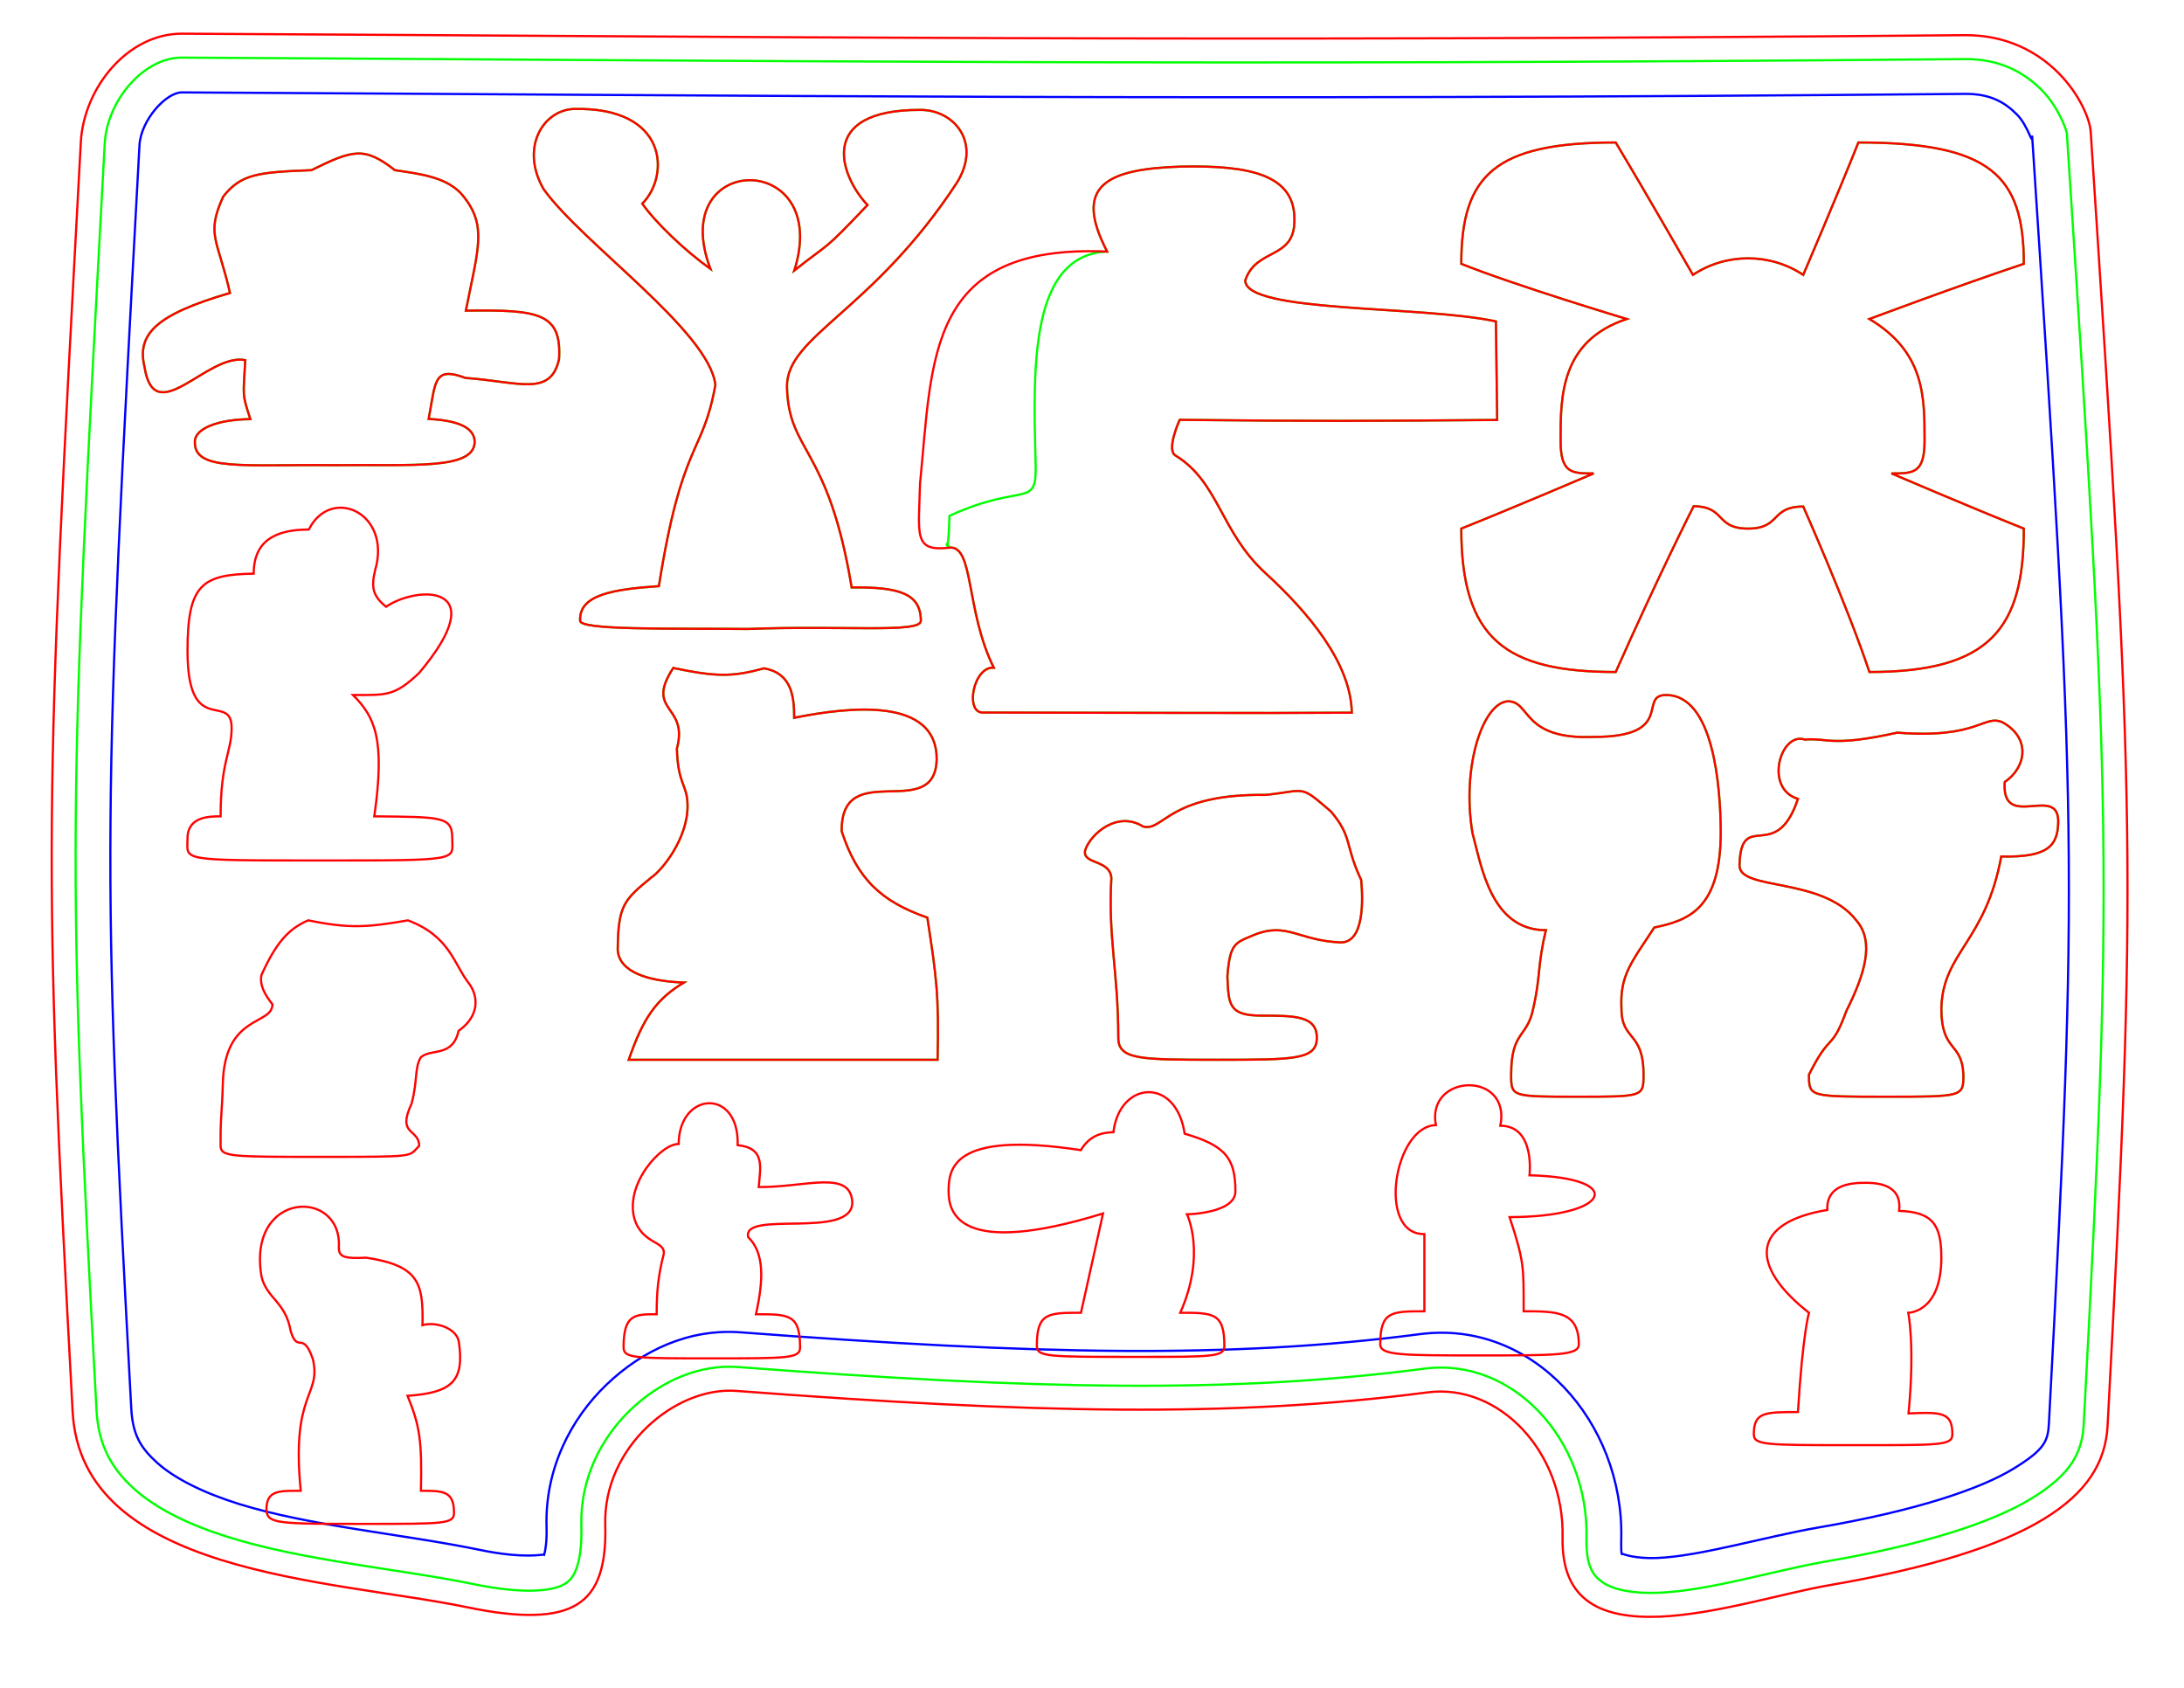
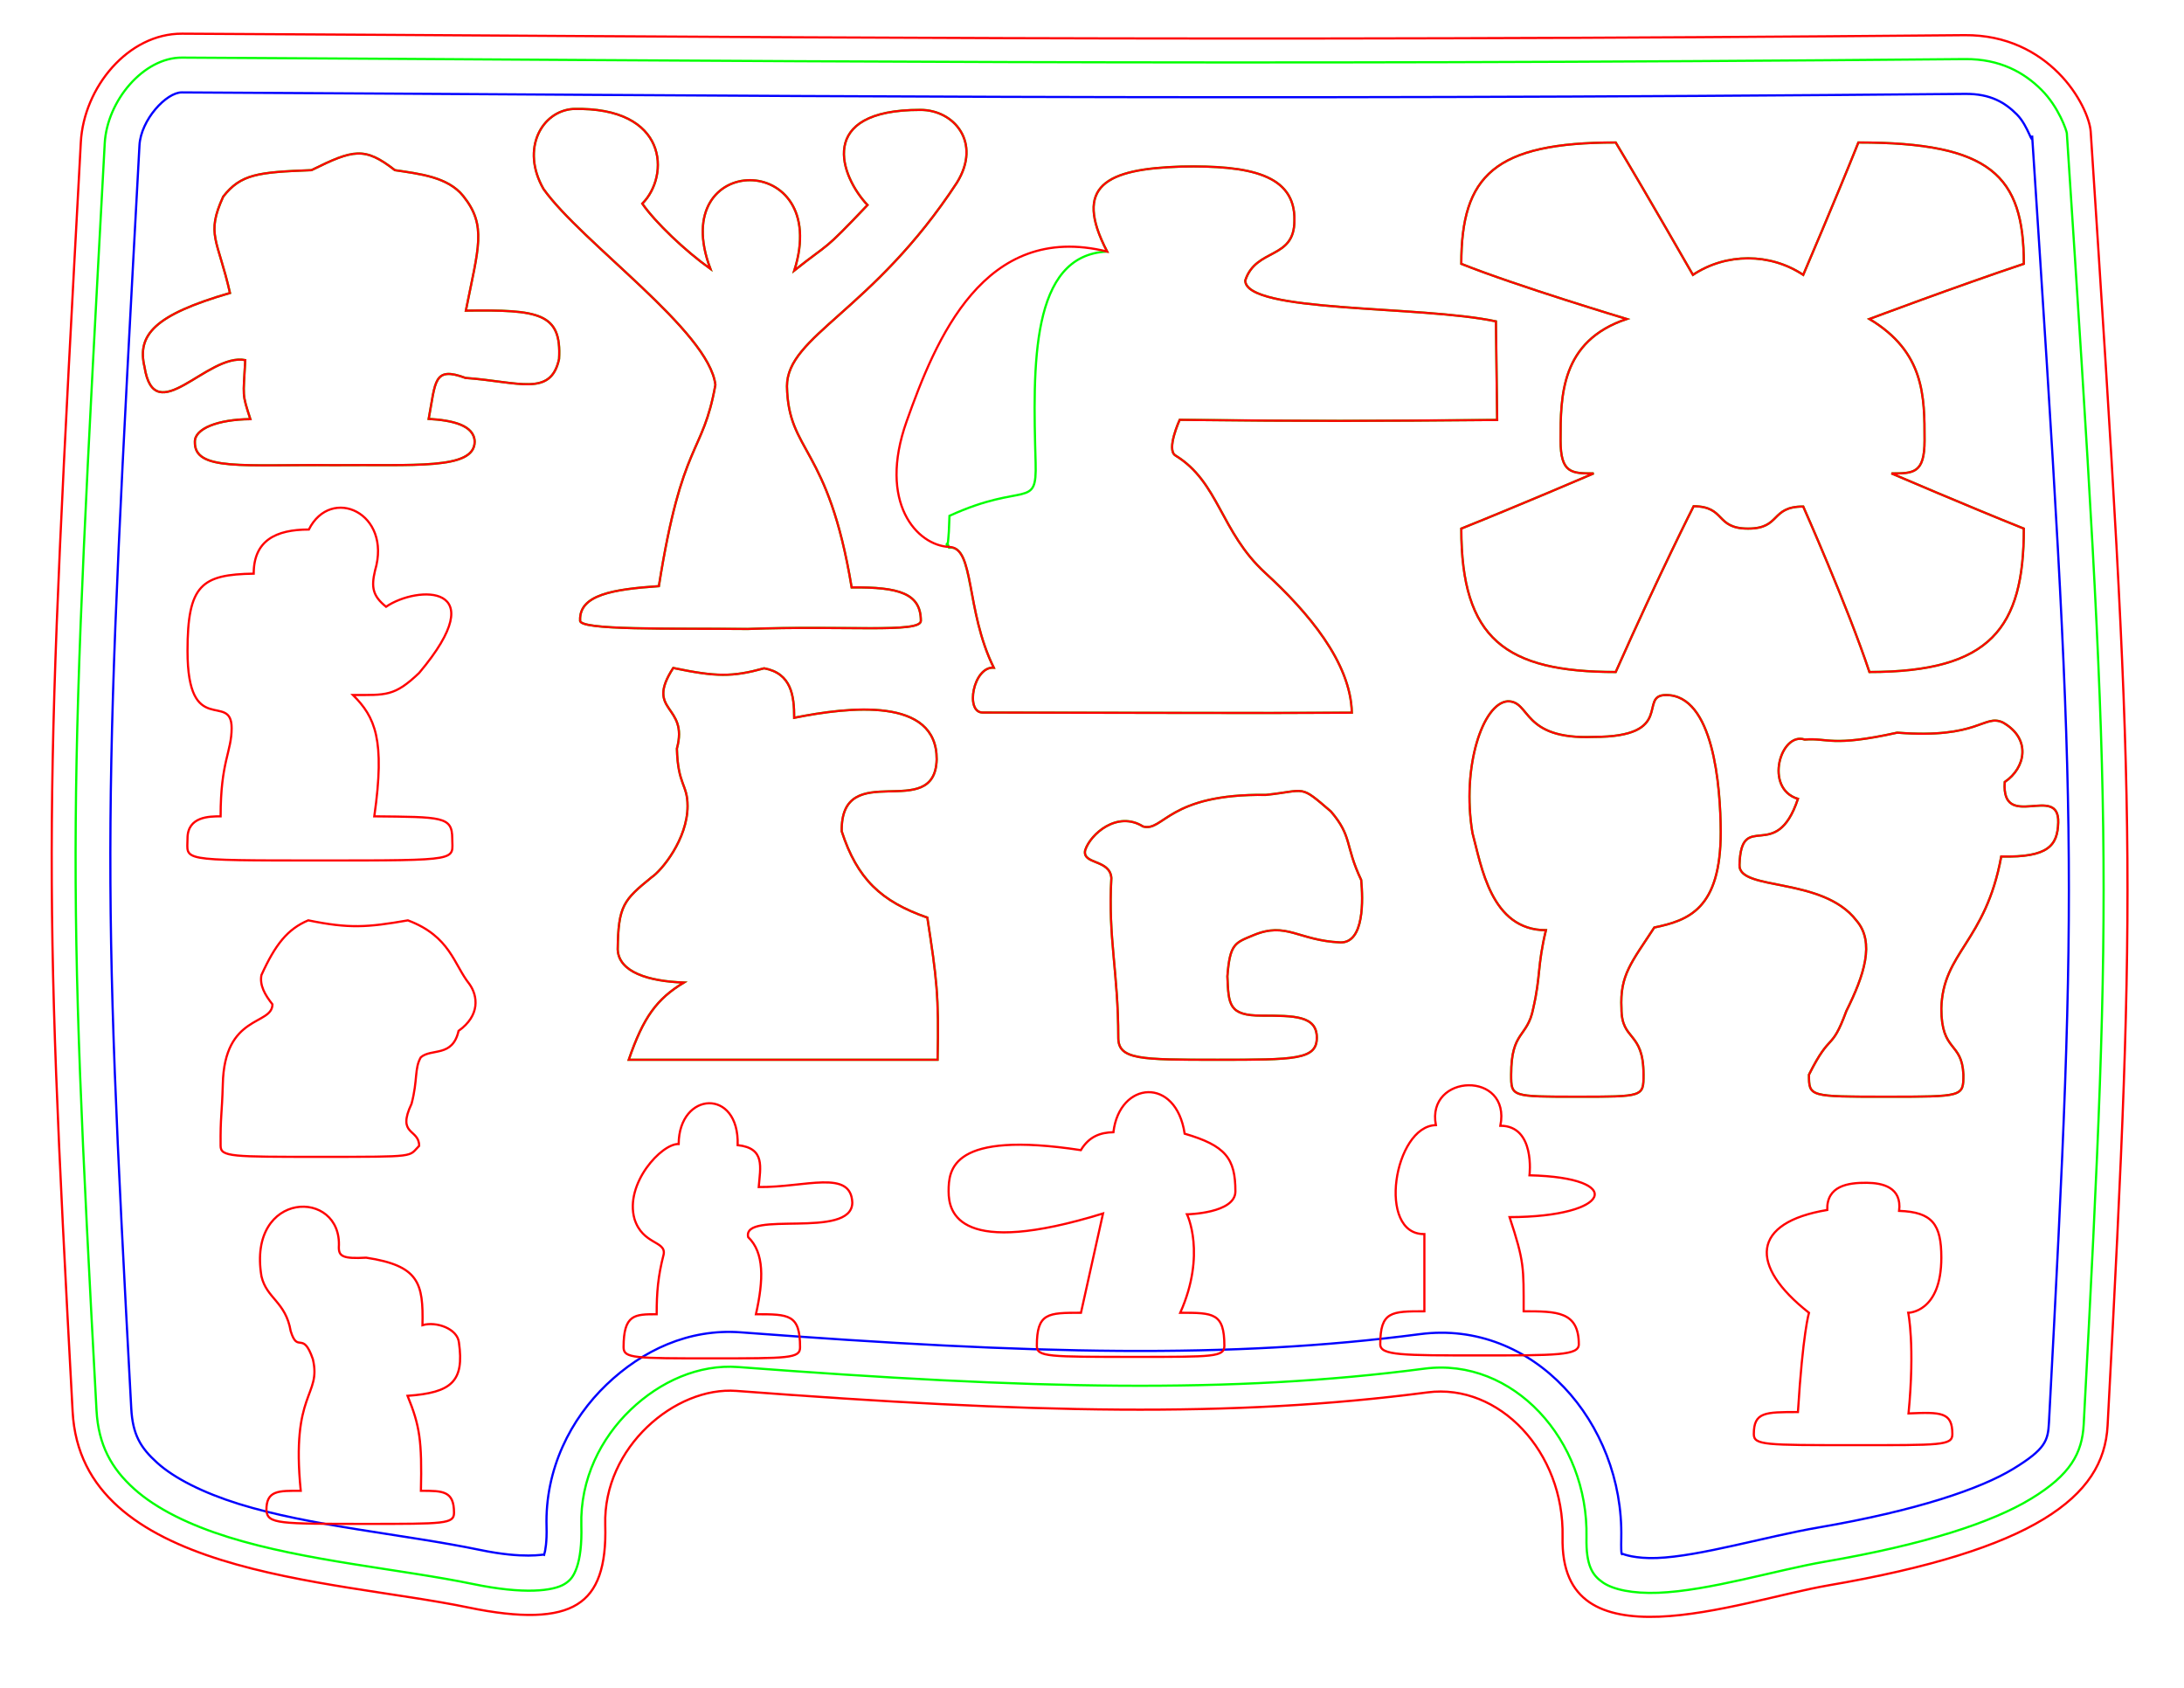
<svg xmlns="http://www.w3.org/2000/svg" width="1056" height="816" id="svg2985" version="1.1" style="enable-background:new">
  <defs id="defs2987">
    <filter style="color-interpolation-filters:sRGB" id="filter5322">
      <feBlend mode="lighten" in2="BackgroundImage" id="feBlend5324" />
    </filter>
  </defs>
  <g id="layer3" style="display:inline">
    <text xml:space="preserve" style="font-style:normal;font-variant:normal;font-weight:normal;font-stretch:normal;font-size:12.8px;line-height:0%;font-family:Helvetica;-inkscape-font-specification:'Helvetica, Normal';text-align:start;letter-spacing:0px;word-spacing:0px;writing-mode:lr-tb;text-anchor:start;fill:#000000;fill-opacity:1;stroke:none;stroke-width:1.067px;stroke-linecap:butt;stroke-linejoin:miter;stroke-opacity:1" x="105.6" y="163.2" id="text5079">
      <tspan id="tspan5081" x="105.6" y="163.2" style="font-size:16px;line-height:1.25;stroke-width:1.067px"> </tspan>
    </text>
    <path style="fill:none;fill-rule:evenodd;stroke:#0000ff;stroke-width:1px;stroke-linecap:butt;stroke-linejoin:miter;stroke-opacity:1" id="path4191" d="M 526.08,-102.551 C 506.489,-101.96 476.865,-93.292 452.797,-89.373 408.151,-82.103 379.313,-72.488 364.48,-63.629 349.648,-54.77 348.615,-50.924 348.109,-42.762 332.531,208.873 333.053,228.898 350.65,539.67 350.337,534.143 352.199,543.912 357.459,549.273 362.719,554.635 369.212,558.79 380.791,558.785 721.155,558.649 929.712,562.878 1187.918,566.502 1194.89,566.6 1206.549,554.262 1207.275,542.715 1226.447,237.949 1227.307,221.471 1215.984,-28.775 1215.446,-40.676 1212.004,-46.634 1204.389,-53.607 1196.774,-60.581 1183.884,-67.265 1167.748,-72.459 1135.477,-82.846 1092.719,-86.878 1058.66,-94.258 1038.676,-98.588 1030,-96.413 1029.656,-96.615 1029.139,-94.92 1028.351,-90.813 1028.49,-84.023 1029.025,-57.869 1017.062,-35.243 1000.773,-19.93 984.485,-4.616 963.335,5.173 939.758,3.18 806.843,-8.058 718.342,-10.773 632.465,-0.314 581.127,5.936 540.598,-41.15 542.133,-93.373 542.411,-102.851 541.746,-100.413 541.559,-100.545 541.371,-100.677 535.876,-102.846 526.08,-102.551 Z" transform="matrix(-1.068259,0.00932256,-0.00932256,-1.068259,1362.178,638.7709)" />
  </g>
  <g id="layer2" style="display:inline">
    <path style="fill:none;stroke:#00ff00;stroke-width:1.067px;stroke-linecap:butt;stroke-linejoin:miter;stroke-opacity:1" d="M 653.636,344.544 C 605.241,344.886 544.309,344.517 475.116,344.474 466.497,344.469 470.615,322.169 480.502,322.783 466.774,294.972 471.012,263.306 458.913,264.787 456.562,257.518 458.408,274.461 459.091,249.377 495.544,232.722 501.378,246.707 500.736,223.686 499.425,176.774 498.126,123.293 535.331,121.612 518.733,89.757 534.797,81.673 571.236,80.523 604.099,79.874 626.356,84.325 625.873,106.568 625.924,125.699 607.313,119.691 602.107,135.59 602.217,151.295 686.659,147.565 723.309,155.365 L 723.91,203.02 C 661.313,203.563 634.834,203.675 570.399,202.961 570.399,202.961 563.778,217.404 568.335,220.192 589.397,233.077 590.07,257.056 611.736,276.937 632.388,295.887 653.137,320.262 653.636,344.544 Z" id="path3892-3" />
    <path style="fill:none;stroke:#00ff00;stroke-width:1.067px;stroke-linecap:butt;stroke-linejoin:miter;stroke-opacity:1" d="M 304.009,512.348 C 311.12,491.726 317.549,482.953 330.676,475.015 313.638,474.42 299.14,470.031 298.676,459.015 298.951,437.774 301.501,435.187 315.058,424.128 319.905,420.913 332.454,405.681 332.454,389.681 332.454,379.015 327.757,379.737 327.298,361.906 333.134,340.378 311.571,344.459 325.521,322.935 346.368,327.239 353.919,327.36 369.502,323.091 382.662,325.526 384.009,336.348 384.009,347.015 410.676,341.681 453.041,336.854 452.907,367.108 452.135,398.205 406.448,365.695 406.986,401.909 414.454,424.855 425.981,435.823 448.39,443.619 452.848,472.695 454.071,481.188 453.343,512.348 394.676,512.348 357.343,512.348 304.009,512.348 Z" id="path3947-7" />
    <path style="fill:none;stroke:#00ff00;stroke-width:1.067px;stroke-linecap:butt;stroke-linejoin:miter;stroke-opacity:1" d="M 161.358,224.883 C 117.759,224.467 93.876,227.904 94.232,213.639 94.07,207.219 105.317,202.77 121.051,202.632 116.98,189.988 117.634,192.315 118.587,174.084 100.256,170.501 74.763,208.337 69.876,177.373 66.223,161.897 74.629,152.275 111.209,141.639 105.274,115.519 99.507,113.553 107.921,95.062 116.458,84.184 124.558,83.243 150.587,82.262 170.879,72.255 176.244,70.818 190.943,82.262 202.78,84.07 216.524,85.448 224.009,94.795 235.51,109.155 231.314,119.698 225.254,150.173 260.631,149.692 271.607,151.266 270.32,173.551 266.346,191.935 251.098,184.608 225.076,182.706 209.547,176.917 210.679,184.407 207.283,202.513 218.581,203.189 229.392,205.474 229.52,213.639 229.246,227.25 199.973,224.475 161.358,224.883 Z" id="path3953-2" />
    <path style="fill:none;stroke:#00ff00;stroke-width:1.067px;stroke-linecap:butt;stroke-linejoin:miter;stroke-opacity:1" d="M 361.572,304.074 C 324.17,303.725 279.568,304.814 280.502,299.915 280.025,287.552 296.362,284.898 318.58,283.364 329.89,212.146 339.763,220.505 345.906,186.067 342.918,160.057 281.322,117.426 262.809,91.377 251.606,71.821 262.134,53.62 277.124,52.673 323.296,51.484 323.903,85.062 310.57,98.446 316.869,107.511 331.137,121.141 343.498,129.973 321.913,72.963 402.552,72.407 384.07,130.77 402.305,116.306 397.1,122.625 419.461,99.129 406.42,85.342 394.334,53.034 444.938,53.126 461.187,53.017 474.799,68.795 462.685,88.316 421.99,150.518 380.531,162.301 380.52,186.735 381.132,219.084 400.386,214.981 411.794,283.989 434.837,283.755 445.247,286.923 445.256,300.179 445.066,306.176 408.301,302.313 361.572,304.074 Z" id="path3955-2" />
    <path style="fill:none;stroke:#00ff00;stroke-width:1.067px;stroke-linecap:butt;stroke-linejoin:miter;stroke-opacity:1" d="M 588.714,512.344 C 551.381,512.344 540.714,512.344 540.714,501.677 540.717,470.003 535.722,453.475 537.369,424.501 536.717,415.271 523.109,418.094 524.714,411.011 527.248,403.227 540.241,391.773 552.694,399.569 562.658,402.271 564.759,383.622 612.112,384.294 631.973,382.191 628.102,379.057 643.522,392.301 654.006,404.566 650.161,408.535 658.165,425.423 659.032,434.777 659.761,455.864 648.131,455.62 627.571,454.689 622.129,445.415 605.998,452.15 597.181,455.831 594.679,456.087 593.469,472.019 594.047,485.677 594.047,491.011 610.047,491.011 625.813,491.044 636.714,491.011 636.714,501.677 636.714,512.344 626.047,512.344 588.714,512.344 Z" id="path3957-9" />
    <path style="fill:none;stroke:#00ff00;stroke-width:1.067px;stroke-linecap:butt;stroke-linejoin:miter;stroke-opacity:1" d="M 762.676,530.206 C 730.676,530.206 730.676,530.206 730.676,519.539 730.676,498.206 738.567,501.815 741.343,487.539 745.013,471.628 743.274,467.144 747.484,449.703 720.817,449.703 716.254,418.456 711.964,402.708 706.631,370.708 717.007,339.925 728.98,339.042 740.28,338.862 735.55,357.678 770.464,356.264 810.531,356.34 791.803,335.983 805.536,336.025 828.47,335.907 831.911,379.972 832.009,402.206 832.009,439.539 816.418,444.946 799.879,448.408 788.851,465.331 783.194,471.365 784.009,487.539 784.009,503.539 794.676,498.206 794.676,519.539 794.676,530.206 794.676,530.206 762.676,530.206 Z" id="path3959-8" />
    <path id="path3961-7" d="M 874.676,519.539 C 885.343,498.206 885.343,508.872 892.738,488.804 901.343,471.539 906.676,455.539 897.641,445.057 881.261,423.664 840.494,430.89 841.088,418.145 841.875,390.7 858.676,418.206 869.343,386.206 852.747,381.192 861.01,353.612 872.638,357.546 883.937,356.611 885.274,361.308 917.343,354.206 957.033,357.298 959.176,345.069 968.384,349.26 982.267,357.061 979.489,371.2 969.33,378.059 967.592,402.245 995.764,378.584 995.19,397.65 994.858,408.705 990.497,414.626 967.638,414.077 960.009,455.539 939.349,460.299 938.676,487.539 938.676,508.872 948.65,503.368 949.343,519.539 949.343,530.206 949.343,530.206 912.009,530.206 874.676,530.206 874.676,530.206 874.676,519.539 Z" style="fill:none;stroke:#00ff00;stroke-width:1.067px;stroke-linecap:butt;stroke-linejoin:miter;stroke-opacity:1" />
    <path style="fill:none;stroke:#00ff00;stroke-width:1.067px;stroke-linecap:butt;stroke-linejoin:miter;stroke-opacity:1" d="M 706.565,255.549 C 733.232,244.882 770.565,228.882 770.565,228.882 759.898,228.882 754.565,228.882 754.565,212.882 754.565,191.549 754.565,164.882 786.565,154.215 786.565,154.215 733.232,138.215 706.565,127.549 706.565,84.882 722.565,68.882 781.232,68.882 797.232,95.549 818.565,132.882 818.565,132.882 834.565,122.215 855.898,122.215 871.898,132.882 871.898,132.882 887.898,95.549 898.565,68.882 962.565,68.882 978.565,84.882 978.565,127.549 946.565,138.215 903.898,154.215 903.898,154.215 930.565,170.215 930.565,191.549 930.565,212.882 930.565,228.882 925.232,228.882 914.565,228.882 914.565,228.882 951.898,244.882 978.565,255.549 978.565,303.549 962.565,324.882 903.898,324.882 893.232,292.882 871.898,244.882 871.898,244.882 855.898,244.882 861.232,255.549 845.232,255.549 829.232,255.549 834.565,244.882 818.909,244.732 818.909,244.732 802.565,276.882 781.232,324.882 727.898,324.882 706.565,308.882 706.565,255.549 Z" id="path3963-5" />
    <path style="display:inline;fill:none;fill-rule:evenodd;stroke:#00ff00;stroke-width:1px;stroke-linecap:butt;stroke-linejoin:miter;stroke-opacity:1;enable-background:new" id="path4187" d="M 525.605,-118.293 C 502.55,-117.597 472.094,-108.473 450.266,-104.918 404.623,-97.485 374.237,-87.801 356.404,-77.15 338.572,-66.5 333.198,-56.811 332.389,-43.736 316.805,207.98 317.327,229.762 334.926,540.561 334.99,541.701 338.517,552.457 346.217,560.305 353.917,568.152 364.809,574.542 380.797,574.535 721.028,574.399 929.438,578.623 1187.697,582.248 1205.031,582.491 1221.776,563.072 1222.994,543.703 1242.167,238.925 1243.045,220.834 1231.719,-29.486 1231.002,-45.321 1225.158,-55.942 1215.023,-65.223 1204.889,-74.503 1189.963,-81.854 1172.572,-87.451 1137.791,-98.647 1094.283,-102.654 1061.996,-109.65 1039.012,-114.631 1025.692,-113.148 1020.553,-110.006 1017.983,-108.435 1016.449,-106.658 1014.979,-102.607 1013.508,-98.557 1012.57,-92.215 1012.744,-83.701 1013.176,-62.567 1003.483,-44.093 989.986,-31.404 976.49,-18.716 958.948,-11.003 941.086,-12.514 807.8,-23.783 718.054,-26.604 630.562,-15.949 590.409,-11.059 556.582,-48.908 557.875,-92.91 558.255,-105.857 555.251,-110.166 550.625,-113.422 545.999,-116.678 537.133,-118.641 525.605,-118.293 Z" transform="matrix(-1.068259,0.00932256,-0.00932256,-1.068259,1362.178,638.7709)" />
  </g>
  <g id="layer1" transform="translate(0,-240)" style="display:inline">
-     <path style="fill:none;stroke:#ff0000;stroke-width:1.056;stroke-linecap:butt;stroke-linejoin:miter;stroke-miterlimit:4;stroke-dasharray:none;stroke-opacity:1" d="M 653.627,584.552 C 605.232,584.893 544.3,584.525 475.107,584.481 466.488,584.476 470.605,562.176 480.493,562.791 466.764,534.979 471.002,503.313 458.904,504.795 441.62,506.77 444.177,498.825 444.859,473.74 450.921,412.697 448.111,357.871 535.321,361.619 518.723,329.765 534.788,321.68 571.227,320.531 604.09,319.882 626.347,324.333 625.864,346.575 625.915,365.706 607.303,359.699 602.098,375.598 602.208,391.302 686.649,387.572 723.3,395.373 L 723.9,443.028 C 661.304,443.57 634.825,443.683 570.389,442.969 570.389,442.969 563.769,457.412 568.326,460.2 589.387,473.084 590.061,497.064 611.727,516.945 632.378,535.894 653.128,560.269 653.627,584.552 Z" id="path3892" />
+     <path style="fill:none;stroke:#ff0000;stroke-width:1.056;stroke-linecap:butt;stroke-linejoin:miter;stroke-miterlimit:4;stroke-dasharray:none;stroke-opacity:1" d="M 653.627,584.552 C 605.232,584.893 544.3,584.525 475.107,584.481 466.488,584.476 470.605,562.176 480.493,562.791 466.764,534.979 471.48,504.94 459.029,504.42 443.332,503.764 424.403,483.007 438.359,443.74 452.316,404.474 475.611,346.871 535.321,361.619 518.723,329.765 534.788,321.68 571.227,320.531 604.09,319.882 626.347,324.333 625.864,346.575 625.915,365.706 607.303,359.699 602.098,375.598 602.208,391.302 686.649,387.572 723.3,395.373 L 723.9,443.028 C 661.304,443.57 634.825,443.683 570.389,442.969 570.389,442.969 563.769,457.412 568.326,460.2 589.387,473.084 590.061,497.064 611.727,516.945 632.378,535.894 653.128,560.269 653.627,584.552 Z" id="path3892" />
    <path style="fill:none;stroke:#ff0000;stroke-width:1.056;stroke-linecap:butt;stroke-linejoin:miter;stroke-miterlimit:4;stroke-dasharray:none;stroke-opacity:1" d="M 549.333,896 C 506.667,896 501.333,896 501.333,890.667 501.333,874.667 506.667,874.667 522.667,874.667 L 533.333,826.667 C 464,848 458.667,826.667 458.667,816 458.667,805.333 460.089,786.489 522.608,796.04 526.61,789.363 532.146,787.495 538.356,787.371 541.291,762.509 568.683,760.391 572.8,788.087 592.608,793.868 597.333,800 597.333,816 597.333,826.667 573.926,827.069 573.926,827.069 573.926,827.069 583.356,846.186 570.667,874.667 586.667,874.667 592,874.667 592,890.667 592,896 586.667,896 549.333,896 Z" id="path3894" />
    <path style="fill:none;stroke:#ff0000;stroke-width:1.056;stroke-linecap:butt;stroke-linejoin:miter;stroke-miterlimit:4;stroke-dasharray:none;stroke-opacity:1" d="M 667.378,889.956 C 667.378,873.956 672.711,873.956 688.711,873.956 688.711,857.956 688.711,847.289 688.711,836.622 665.612,837.026 674.015,784.378 694.268,783.953 689.487,758.881 730.792,757.528 725.454,784.249 742.479,784.26 739.531,808.208 739.531,808.208 786.499,809.318 779.167,828.341 729.901,828.427 737.042,850.04 736.711,852.622 736.711,873.956 752.711,873.956 763.378,873.956 763.378,889.956 763.378,895.289 752.711,895.289 715.378,895.289 678.044,895.289 667.378,895.289 667.378,889.956 Z" id="path3896" />
    <path id="path3922" d="M 301.511,891.378 C 301.511,875.378 306.844,875.378 317.511,875.378 317.511,864.711 318.161,857.02 320.891,846.437 322.127,839.845 310.694,841.811 306.781,829.304 301.951,812.244 319.903,792.757 328.14,793.09 328.311,767.55 357.522,765.876 356.667,793.625 370.137,795.058 367.621,804.29 366.858,813.884 389.503,814.087 411.512,805.19 412.105,821.464 411.836,839.461 358.646,824.775 361.762,838.103 369.6,845.689 369.244,858.667 365.511,875.378 381.511,875.378 386.844,875.378 386.844,891.378 386.844,896.711 381.511,896.711 344.178,896.711 306.844,896.711 301.511,896.711 301.511,891.378 Z" style="fill:none;stroke:#ff0000;stroke-width:1.056;stroke-linecap:butt;stroke-linejoin:miter;stroke-miterlimit:4;stroke-dasharray:none;stroke-opacity:1" />
    <path style="fill:none;stroke:#ff0000;stroke-width:1.056;stroke-linecap:butt;stroke-linejoin:miter;stroke-miterlimit:4;stroke-dasharray:none;stroke-opacity:1" d="M 128.819,970.268 C 128.688,960.372 134.748,960.735 145.414,960.735 140.629,912.671 155.494,915.118 151.281,897.106 146.376,882.861 144.004,894.718 140.557,883.547 138.092,869.234 128.971,867.907 126.427,857.069 119.45,815.357 165.592,814.425 163.832,843.057 163.821,847.349 165.81,848.654 177.055,848.035 202.592,851.919 204.73,860.296 204.272,880.668 210.847,878.713 221.215,882.302 221.913,889.096 224.54,907.838 218.425,913.311 197.06,914.818 203.027,929.444 204.057,936.642 203.524,960.735 214.191,960.735 219.524,960.735 219.524,971.402 219.524,976.735 214.748,976.735 177.414,976.735 134.748,976.735 129.414,976.735 128.819,970.268 Z" id="path3943" />
    <path id="path3945" d="M 896,938.667 C 853.333,938.667 848,938.667 848,933.333 848,922.667 853.333,922.667 869.333,922.667 871.685,884.413 874.667,874.667 874.667,874.667 845.502,851.763 846.875,831.046 883.504,824.97 883.166,813.285 893.501,811.736 902.686,811.833 910.243,811.913 919.662,813.98 918.254,825.41 934.4,825.956 938.667,832 938.667,848 938.667,874.667 922.667,874.667 922.667,874.667 922.667,874.667 925.992,890.325 922.806,923.331 938.667,922.667 944,922.667 944,933.333 944,938.896 938.667,938.667 896,938.667 Z" style="fill:none;stroke:#ff0000;stroke-width:1.056;stroke-linecap:butt;stroke-linejoin:miter;stroke-miterlimit:4;stroke-dasharray:none;stroke-opacity:1" />
    <path style="fill:none;stroke:#ff0000;stroke-width:1.056;stroke-linecap:butt;stroke-linejoin:miter;stroke-miterlimit:4;stroke-dasharray:none;stroke-opacity:1" d="M 304,752.356 C 311.111,731.733 317.539,722.961 330.667,715.022 313.628,714.427 299.131,710.039 298.667,699.022 298.942,677.782 301.492,675.195 315.049,664.136 319.895,660.921 332.444,645.689 332.444,629.689 332.444,619.022 327.747,619.744 327.289,601.914 333.125,580.385 311.562,584.466 325.511,562.942 346.358,567.247 353.91,567.367 369.492,563.099 382.652,565.534 384,576.356 384,587.022 410.667,581.689 453.032,576.862 452.897,607.116 452.125,638.213 406.439,605.702 406.976,641.916 414.445,664.862 425.971,675.831 448.381,683.627 452.839,712.703 454.061,721.195 453.333,752.356 394.667,752.356 357.333,752.356 304,752.356 Z" id="path3947" />
    <path style="fill:none;stroke:#ff0000;stroke-width:1.056;stroke-linecap:butt;stroke-linejoin:miter;stroke-miterlimit:4;stroke-dasharray:none;stroke-opacity:1" d="M 154.667,799.289 C 112,799.289 106.667,799.289 106.667,793.956 106.524,779.775 107.316,779.037 107.733,764.225 108.431,730.175 131.647,735.918 131.733,725.558 128.043,720.877 125.497,716.362 126.4,711.425 133.146,696.521 139.086,689.139 149.051,684.941 168.803,689.001 177.519,688.38 197.227,684.956 217.772,692.674 219.411,706.313 226.933,715.692 231.122,721.514 232.188,730.952 221.723,738.391 218.825,751.291 208.597,746.713 203.467,751.158 200.321,756.562 202.046,762.109 198.992,773.627 191.682,789.041 202.653,785.558 202.667,793.956 197.333,799.289 202.667,799.289 154.667,799.289 Z" id="path3949" />
    <path style="fill:none;stroke:#ff0000;stroke-width:1.056;stroke-linecap:butt;stroke-linejoin:miter;stroke-miterlimit:4;stroke-dasharray:none;stroke-opacity:1" d="M 154.667,656 C 85.333,656 90.667,656 90.667,645.333 90.667,634.667 101.333,634.667 106.667,634.667 106.667,608 111.995,603.607 112,592 112,574.114 90.667,597.333 90.667,554.667 90.667,522.667 97.513,517.757 122.667,517.333 122.667,501.333 133.333,496 149.333,496 160,474.667 189.647,487.899 181.333,515.869 179.378,524.089 180.312,528.19 186.667,533.333 201.684,523.066 239.283,521.815 202.667,565.333 190.669,576.769 186.667,576 170.667,576 181.333,586.667 186.311,597.333 180.978,634.667 213.689,635.022 218.667,634.667 218.667,645.333 218.667,656 224,656 154.667,656 Z" id="path3951" />
    <path style="fill:none;stroke:#ff0000;stroke-width:1.056;stroke-linecap:butt;stroke-linejoin:miter;stroke-miterlimit:4;stroke-dasharray:none;stroke-opacity:1" d="M 161.349,464.89 C 117.749,464.474 93.867,467.911 94.222,453.647 94.061,447.227 105.308,442.777 121.041,442.64 116.971,429.996 117.625,432.322 118.578,414.091 100.246,410.509 74.754,448.344 69.867,417.38 66.213,401.905 74.62,392.283 111.2,381.647 105.265,355.526 99.497,353.561 107.911,335.069 116.449,324.191 124.548,323.25 150.578,322.269 170.87,312.263 176.234,310.825 190.933,322.269 202.771,324.077 216.515,325.456 224,334.803 235.5,349.162 231.304,359.706 225.244,390.18 260.621,389.7 271.597,391.273 270.311,413.558 266.337,431.943 251.088,424.615 225.067,422.714 209.537,416.925 210.67,424.415 207.274,442.521 218.571,443.196 229.382,445.482 229.511,453.647 229.237,467.258 199.963,464.482 161.349,464.89 Z" id="path3953" />
    <path style="fill:none;stroke:#ff0000;stroke-width:1.056;stroke-linecap:butt;stroke-linejoin:miter;stroke-miterlimit:4;stroke-dasharray:none;stroke-opacity:1" d="M 361.563,544.082 C 324.161,543.733 279.559,544.822 280.492,539.922 280.015,527.559 296.352,524.905 318.571,523.372 329.881,452.154 339.754,460.513 345.896,426.074 342.908,400.064 281.313,357.434 262.8,331.384 251.596,311.829 262.125,293.628 277.115,292.681 323.286,291.491 323.894,325.069 310.56,338.453 316.86,347.519 331.128,361.148 343.488,369.98 321.904,312.97 402.543,312.415 384.061,370.777 402.295,356.314 397.09,362.633 419.452,339.137 406.41,325.349 394.325,293.042 444.929,293.133 461.178,293.024 474.79,308.803 462.675,328.324 421.98,390.526 380.522,402.309 380.511,426.742 381.123,459.092 400.377,454.988 411.785,523.997 434.828,523.762 445.238,526.93 445.246,540.186 445.057,546.183 408.292,542.321 361.563,544.082 Z" id="path3955" />
    <path style="fill:none;stroke:#ff0000;stroke-width:1.056;stroke-linecap:butt;stroke-linejoin:miter;stroke-miterlimit:4;stroke-dasharray:none;stroke-opacity:1" d="M 588.705,752.352 C 551.371,752.352 540.705,752.352 540.705,741.685 540.708,710.011 535.713,693.483 537.36,664.509 536.708,655.278 523.099,658.102 524.705,651.018 527.239,643.235 540.232,631.78 552.685,639.577 562.649,642.278 564.75,623.63 612.103,624.301 631.963,622.199 628.093,619.065 643.513,632.308 653.997,644.573 650.152,648.543 658.156,665.431 659.023,674.785 659.752,695.871 648.122,695.627 627.562,694.697 622.12,685.423 605.989,692.157 597.172,695.838 594.669,696.095 593.46,712.027 594.038,725.685 594.038,731.018 610.038,731.018 625.804,731.051 636.705,731.018 636.705,741.685 636.705,752.352 626.038,752.352 588.705,752.352 Z" id="path3957" />
    <path style="fill:none;stroke:#ff0000;stroke-width:1.056;stroke-linecap:butt;stroke-linejoin:miter;stroke-miterlimit:4;stroke-dasharray:none;stroke-opacity:1" d="M 762.667,770.213 C 730.667,770.213 730.667,770.213 730.667,759.547 730.667,738.213 738.557,741.822 741.333,727.547 745.004,711.636 743.265,707.152 747.475,689.71 720.808,689.71 716.245,658.463 711.955,642.716 706.621,610.716 716.998,579.932 728.971,579.05 740.27,578.87 735.541,597.685 770.454,596.272 810.522,596.347 791.793,575.99 805.527,576.033 828.461,575.915 831.902,619.979 832,642.213 832,679.547 816.409,684.954 799.87,688.416 788.842,705.339 783.185,711.373 784,727.547 784,743.547 794.667,738.213 794.667,759.547 794.667,770.213 794.667,770.213 762.667,770.213 Z" id="path3959" />
    <path id="path3961" d="M 874.667,759.547 C 885.333,738.213 885.333,748.88 892.729,728.811 901.333,711.547 906.667,695.547 897.631,685.065 881.251,663.672 840.484,670.898 841.079,658.153 841.866,630.707 858.667,658.213 869.333,626.213 852.738,621.2 861,593.619 872.628,597.553 883.928,596.619 885.264,601.315 917.333,594.213 957.023,597.306 959.166,585.076 968.374,589.267 982.257,597.069 979.48,611.208 969.321,618.066 967.582,642.253 995.755,618.591 995.181,637.658 994.848,648.712 990.487,654.633 967.629,654.085 960,695.547 939.34,700.307 938.667,727.547 938.667,748.88 948.641,743.375 949.333,759.547 949.333,770.213 949.333,770.213 912,770.213 874.667,770.213 874.667,770.213 874.667,759.547 Z" style="fill:none;stroke:#ff0000;stroke-width:1.056;stroke-linecap:butt;stroke-linejoin:miter;stroke-miterlimit:4;stroke-dasharray:none;stroke-opacity:1" />
    <path style="fill:none;stroke:#ff0000;stroke-width:1.056;stroke-linecap:butt;stroke-linejoin:miter;stroke-miterlimit:4;stroke-dasharray:none;stroke-opacity:1" d="M 706.556,495.556 C 733.222,484.89 770.556,468.89 770.556,468.89 759.889,468.89 754.556,468.89 754.556,452.89 754.556,431.556 754.556,404.89 786.556,394.223 786.556,394.223 733.222,378.223 706.556,367.556 706.556,324.89 722.556,308.89 781.222,308.89 797.222,335.556 818.556,372.89 818.556,372.89 834.556,362.223 855.889,362.223 871.889,372.89 871.889,372.89 887.889,335.556 898.556,308.89 962.556,308.89 978.556,324.89 978.556,367.556 946.556,378.223 903.889,394.223 903.889,394.223 930.556,410.223 930.556,431.556 930.556,452.89 930.556,468.89 925.222,468.89 914.556,468.89 914.556,468.89 951.889,484.89 978.556,495.556 978.556,543.556 962.556,564.89 903.889,564.89 893.222,532.89 871.889,484.89 871.889,484.89 855.889,484.89 861.222,495.556 845.222,495.556 829.222,495.556 834.556,484.89 818.9,484.74 818.9,484.74 802.556,516.89 781.222,564.89 727.889,564.89 706.556,548.89 706.556,495.556 Z" id="path3963" />
    <path style="display:inline;fill:none;fill-rule:evenodd;stroke:#ff0000;stroke-width:1px;stroke-linecap:butt;stroke-linejoin:miter;stroke-opacity:1;enable-background:new" id="path4180" d="M 525.279,-129.115 C 499.842,-128.348 468.814,-118.907 448.525,-115.604 402.199,-108.059 370.749,-98.328 350.854,-86.445 330.958,-74.563 322.602,-60.856 321.584,-44.404 305.997,207.368 306.518,230.355 324.117,541.172 324.441,546.896 329.111,558.33 338.488,567.887 347.865,577.444 361.784,585.369 380.803,585.361 720.942,585.225 929.25,589.449 1187.545,593.074 1212.002,593.418 1232.244,569.128 1233.801,544.383 1252.974,239.597 1253.862,220.395 1242.533,-29.977 1241.694,-48.515 1234.203,-62.34 1222.336,-73.207 1210.469,-84.074 1194.144,-91.882 1175.891,-97.758 1139.383,-109.509 1095.357,-113.5 1064.289,-120.232 1040.252,-125.441 1024.326,-125.003 1014.904,-119.242 1010.193,-116.362 1006.937,-112.186 1004.801,-106.303 1002.664,-100.419 1001.727,-92.826 1001.918,-83.48 1002.28,-65.798 994.147,-50.177 982.57,-39.293 970.993,-28.409 955.931,-22.123 941.998,-23.301 808.458,-34.591 717.856,-37.487 629.254,-26.697 596.789,-22.744 567.571,-54.242 568.697,-92.592 569.148,-107.924 564.534,-116.871 556.857,-122.275 549.181,-127.679 537.998,-129.499 525.279,-129.115 Z" transform="matrix(-1.068259,0.00932256,-0.00932256,-1.068259,1362.178,878.7709)" />
  </g>
  <g id="layer4" style="display:inline;filter:url(#filter5322)">
    <text xml:space="preserve" style="font-style:normal;font-variant:normal;font-weight:normal;font-stretch:normal;font-size:12.8px;line-height:0%;font-family:Helvetica;-inkscape-font-specification:'Helvetica, Normal';text-align:start;letter-spacing:0px;word-spacing:0px;writing-mode:lr-tb;text-anchor:start;display:inline;fill:#000000;fill-opacity:1;stroke:none;stroke-width:1.067px;stroke-linecap:butt;stroke-linejoin:miter;stroke-opacity:1" x="144.314" y="149.147" id="text5217">
      <tspan id="tspan5219" x="144.314" y="149.147" style="font-size:10.667px;line-height:1.25;stroke-width:1.067px">Mancubus</tspan>
    </text>
    <text xml:space="preserve" style="font-style:normal;font-variant:normal;font-weight:normal;font-stretch:normal;font-size:12.8px;line-height:0%;font-family:Helvetica;-inkscape-font-specification:'Helvetica, Normal';text-align:start;letter-spacing:0px;word-spacing:0px;writing-mode:lr-tb;text-anchor:start;display:inline;fill:#000000;fill-opacity:1;stroke:none;stroke-width:1.067px;stroke-linecap:butt;stroke-linejoin:miter;stroke-opacity:1" x="341.572" y="154.735" id="text5221">
      <tspan id="tspan5223" x="341.572" y="154.735" style="font-size:10.667px;line-height:1.25;stroke-width:1.067px">Arch-Vile</tspan>
    </text>
    <text xml:space="preserve" style="font-style:normal;font-variant:normal;font-weight:normal;font-stretch:normal;font-size:12.8px;line-height:0%;font-family:Helvetica;-inkscape-font-specification:'Helvetica, Normal';text-align:start;letter-spacing:0px;word-spacing:0px;writing-mode:lr-tb;text-anchor:start;display:inline;fill:#000000;fill-opacity:1;stroke:none;stroke-width:1.067px;stroke-linecap:butt;stroke-linejoin:miter;stroke-opacity:1" x="513.551" y="188.964" id="text5225">
      <tspan id="tspan5227" x="513.551" y="188.964" style="font-size:10.667px;line-height:1.25;stroke-width:1.067px">Cyberdemon</tspan>
    </text>
    <text xml:space="preserve" style="font-style:normal;font-variant:normal;font-weight:normal;font-stretch:normal;font-size:12.8px;line-height:0%;font-family:Helvetica;-inkscape-font-specification:'Helvetica, Normal';text-align:start;letter-spacing:0px;word-spacing:0px;writing-mode:lr-tb;text-anchor:start;display:inline;fill:#000000;fill-opacity:1;stroke:none;stroke-width:1.067px;stroke-linecap:butt;stroke-linejoin:miter;stroke-opacity:1" x="815.497" y="197.309" id="text5229">
      <tspan id="tspan5231" x="815.497" y="197.309" style="font-size:10.667px;line-height:1.25;stroke-width:1.067px">Arachnotron</tspan>
    </text>
    <text xml:space="preserve" style="font-style:normal;font-variant:normal;font-weight:normal;font-stretch:normal;font-size:12.8px;line-height:0%;font-family:Helvetica;-inkscape-font-specification:'Helvetica, Normal';text-align:start;letter-spacing:0px;word-spacing:0px;writing-mode:lr-tb;text-anchor:start;display:inline;fill:#000000;fill-opacity:1;stroke:none;stroke-width:1.067px;stroke-linecap:butt;stroke-linejoin:miter;stroke-opacity:1" x="883.157" y="406.964" id="text5253">
      <tspan id="tspan5255" x="883.157" y="406.964" style="font-size:10.667px;line-height:1.25;stroke-width:1.067px">Pain Elemental</tspan>
    </text>
    <text xml:space="preserve" style="font-style:normal;font-variant:normal;font-weight:normal;font-stretch:normal;font-size:12.8px;line-height:0%;font-family:Helvetica;-inkscape-font-specification:'Helvetica, Normal';text-align:start;letter-spacing:0px;word-spacing:0px;writing-mode:lr-tb;text-anchor:start;display:inline;fill:#000000;fill-opacity:1;stroke:none;stroke-width:1.067px;stroke-linecap:butt;stroke-linejoin:miter;stroke-opacity:1" x="744.997" y="402.137" id="text5249">
      <tspan id="tspan5251" x="744.997" y="402.137" style="font-size:10.667px;line-height:1.25;stroke-width:1.067px">Cacodemon</tspan>
    </text>
    <text xml:space="preserve" style="font-style:normal;font-variant:normal;font-weight:normal;font-stretch:normal;font-size:12.8px;line-height:0%;font-family:Helvetica;-inkscape-font-specification:'Helvetica, Normal';text-align:start;letter-spacing:0px;word-spacing:0px;writing-mode:lr-tb;text-anchor:start;display:inline;fill:#000000;fill-opacity:1;stroke:none;stroke-width:1.067px;stroke-linecap:butt;stroke-linejoin:miter;stroke-opacity:1" x="548.796" y="441.442" id="text5245">
      <tspan id="tspan5247" x="548.796" y="441.442" style="font-size:10.667px;line-height:1.25;stroke-width:1.067px">Lost Soul</tspan>
    </text>
    <text xml:space="preserve" style="font-style:normal;font-variant:normal;font-weight:normal;font-stretch:normal;font-size:12.8px;line-height:0%;font-family:Helvetica;-inkscape-font-specification:'Helvetica, Normal';text-align:start;letter-spacing:0px;word-spacing:0px;writing-mode:lr-tb;text-anchor:start;display:inline;fill:#000000;fill-opacity:1;stroke:none;stroke-width:1.067px;stroke-linecap:butt;stroke-linejoin:miter;stroke-opacity:1" x="335.127" y="425.025" id="text5241">
      <tspan id="tspan5243" x="335.127" y="425.025" style="font-size:10.667px;line-height:1.25;stroke-width:1.067px">Baron of Hell</tspan>
    </text>
    <text xml:space="preserve" style="font-style:normal;font-variant:normal;font-weight:normal;font-stretch:normal;font-size:12.8px;line-height:0%;font-family:Helvetica;-inkscape-font-specification:'Helvetica, Normal';text-align:start;letter-spacing:0px;word-spacing:0px;writing-mode:lr-tb;text-anchor:start;display:inline;fill:#000000;fill-opacity:1;stroke:none;stroke-width:1.067px;stroke-linecap:butt;stroke-linejoin:miter;stroke-opacity:1" x="147.934" y="502.947" id="text5237">
      <tspan id="tspan5239" x="147.934" y="502.947" style="font-size:10.667px;line-height:1.25;stroke-width:1.067px">Demon</tspan>
    </text>
    <text xml:space="preserve" style="font-style:normal;font-variant:normal;font-weight:normal;font-stretch:normal;font-size:12.8px;line-height:0%;font-family:Helvetica;-inkscape-font-specification:'Helvetica, Normal';text-align:start;letter-spacing:0px;word-spacing:0px;writing-mode:lr-tb;text-anchor:start;display:inline;fill:#000000;fill-opacity:1;stroke:none;stroke-width:1.067px;stroke-linecap:butt;stroke-linejoin:miter;stroke-opacity:1" x="163.623" y="653.38" id="text5257">
      <tspan id="tspan5259" x="163.623" y="653.38" style="font-size:10.667px;line-height:1.25;stroke-width:1.067px">Imp</tspan>
    </text>
    <text xml:space="preserve" style="font-style:normal;font-variant:normal;font-weight:normal;font-stretch:normal;font-size:12.8px;line-height:0%;font-family:Helvetica;-inkscape-font-specification:'Helvetica, Normal';text-align:start;letter-spacing:0px;word-spacing:0px;writing-mode:lr-tb;text-anchor:start;display:inline;fill:#000000;fill-opacity:1;stroke:none;stroke-width:1.067px;stroke-linecap:butt;stroke-linejoin:miter;stroke-opacity:1" x="315.367" y="586.696" id="text5265">
      <tspan id="tspan5267" x="315.367" y="586.696" style="font-size:10.667px;line-height:1.25;stroke-width:1.067px">Zombieman</tspan>
    </text>
    <text xml:space="preserve" style="font-style:normal;font-variant:normal;font-weight:normal;font-stretch:normal;font-size:12.8px;line-height:0%;font-family:Helvetica;-inkscape-font-specification:'Helvetica, Normal';text-align:start;letter-spacing:0px;word-spacing:0px;writing-mode:lr-tb;text-anchor:start;display:inline;fill:#000000;fill-opacity:1;stroke:none;stroke-width:1.067px;stroke-linecap:butt;stroke-linejoin:miter;stroke-opacity:1" x="537.073" y="574.434" id="text5261">
      <tspan id="tspan5263" x="537.073" y="574.434" style="font-size:10.667px;line-height:1.25;stroke-width:1.067px">Marine</tspan>
    </text>
    <text xml:space="preserve" style="font-style:normal;font-variant:normal;font-weight:normal;font-stretch:normal;font-size:12.8px;line-height:0%;font-family:Helvetica;-inkscape-font-specification:'Helvetica, Normal';text-align:start;letter-spacing:0px;word-spacing:0px;writing-mode:lr-tb;text-anchor:start;display:inline;fill:#000000;fill-opacity:1;stroke:none;stroke-width:1.067px;stroke-linecap:butt;stroke-linejoin:miter;stroke-opacity:1" x="681.729" y="580.845" id="text5269">
      <tspan id="tspan5271" x="681.729" y="580.845" style="font-size:10.667px;line-height:1.25;stroke-width:1.067px">Shotgun Guy</tspan>
    </text>
    <text xml:space="preserve" style="font-style:normal;font-variant:normal;font-weight:normal;font-stretch:normal;font-size:12.8px;line-height:0%;font-family:Helvetica;-inkscape-font-specification:'Helvetica, Normal';text-align:start;letter-spacing:0px;word-spacing:0px;writing-mode:lr-tb;text-anchor:start;display:inline;fill:#000000;fill-opacity:1;stroke:none;stroke-width:1.067px;stroke-linecap:butt;stroke-linejoin:miter;stroke-opacity:1" x="867.599" y="618.415" id="text5273">
      <tspan id="tspan5275" x="867.599" y="618.415" style="font-size:10.667px;line-height:1.25;stroke-width:1.067px">Chaingunner</tspan>
    </text>
    <text xml:space="preserve" style="font-style:normal;font-variant:normal;font-weight:normal;font-stretch:normal;font-size:12.8px;line-height:0%;font-family:Helvetica;-inkscape-font-specification:'Helvetica, Normal';text-align:start;letter-spacing:0px;word-spacing:0px;writing-mode:lr-tb;text-anchor:start;display:inline;fill:#000000;fill-opacity:1;stroke:none;stroke-width:1.067px;stroke-linecap:butt;stroke-linejoin:miter;stroke-opacity:1" x="119.478" y="317.205" id="text5233">
      <tspan id="tspan5235" x="119.478" y="317.205" style="font-size:10.667px;line-height:1.25;stroke-width:1.067px">Revenant</tspan>
    </text>
    <a style="display:inline;filter:url(#filter5322)" id="a5338">
      <text id="text5326" y="724.267" x="328.533" style="font-style:normal;font-variant:normal;font-weight:normal;font-stretch:normal;font-size:12.8px;line-height:0%;font-family:Helvetica;-inkscape-font-specification:'Helvetica, Normal';text-align:start;letter-spacing:0px;word-spacing:0px;writing-mode:lr-tb;text-anchor:start;fill:#000000;fill-opacity:1;stroke:none;stroke-width:1.067px;stroke-linecap:butt;stroke-linejoin:miter;stroke-opacity:1" xml:space="preserve">
        <tspan y="724.267" x="328.533" id="tspan5328" style="font-size:16px;line-height:1.25;stroke-width:1.067px">Laser cutting design for Reaper Miniatures Doom figures</tspan>
        <tspan id="tspan5330" y="744.267" x="328.533" style="font-size:16px;line-height:1.25;stroke-width:1.067px">boxed set. This file is split into three layers, color coded</tspan>
        <tspan id="tspan5332" y="764.267" x="328.533" style="font-size:16px;line-height:1.25;stroke-width:1.067px">as red, green and blue (use Inkscape's layers feature to</tspan>
        <tspan id="tspan5334" y="784.267" x="328.533" style="font-size:16px;line-height:1.25;stroke-width:1.067px">view individually). Each layer should be cut as a ½ inch</tspan>
        <tspan id="tspan5336" y="804.267" x="328.533" style="font-size:16px;line-height:1.25;stroke-width:1.067px">sheet of polyester foam.</tspan>
      </text>
    </a>
  </g>
</svg>
